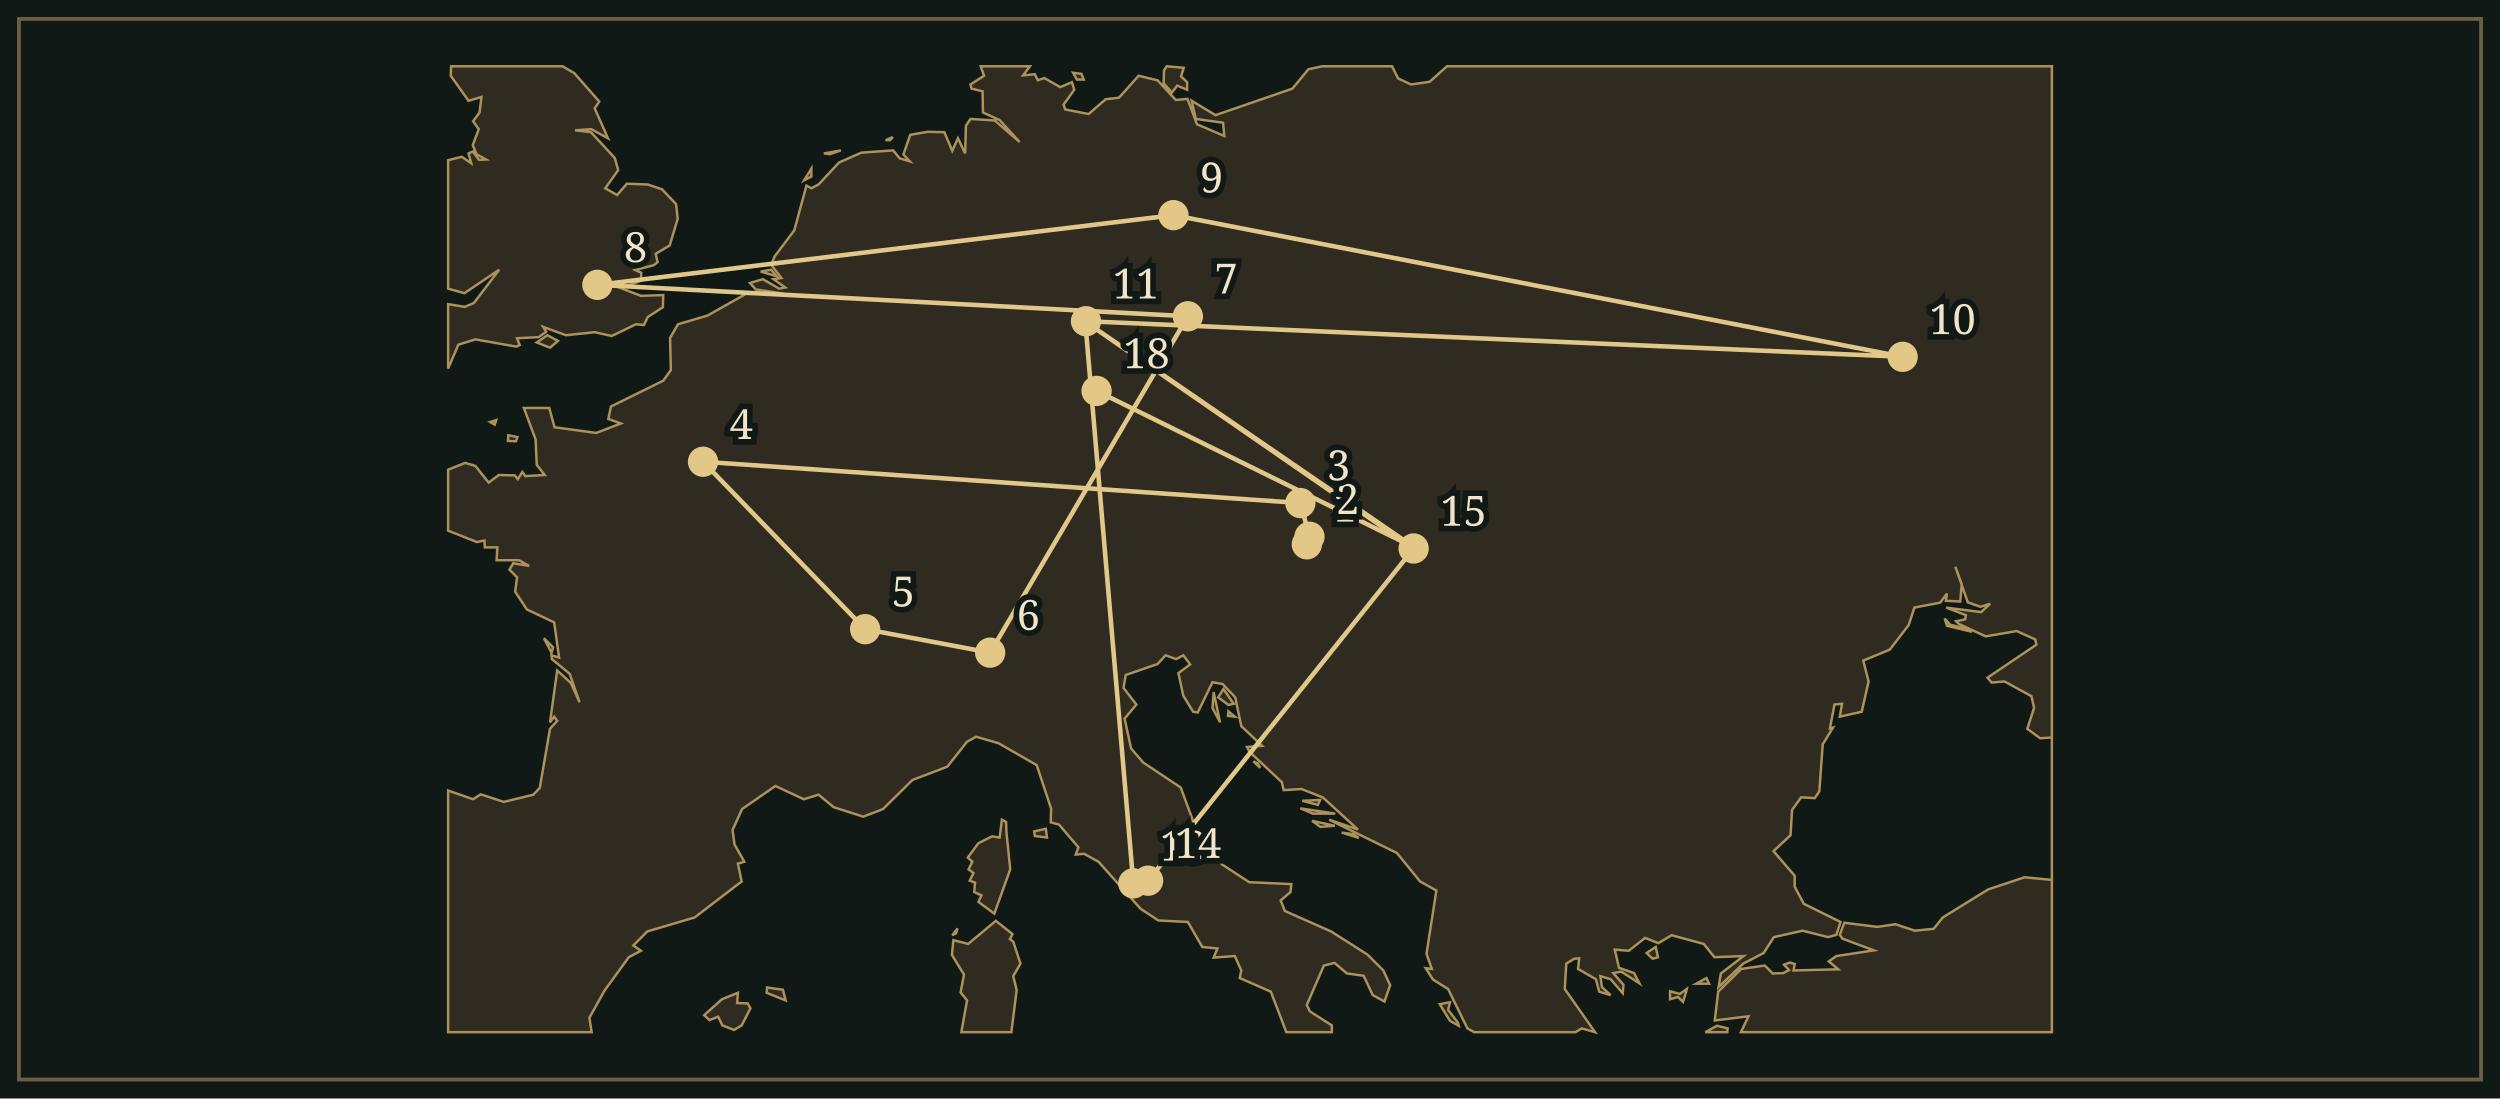
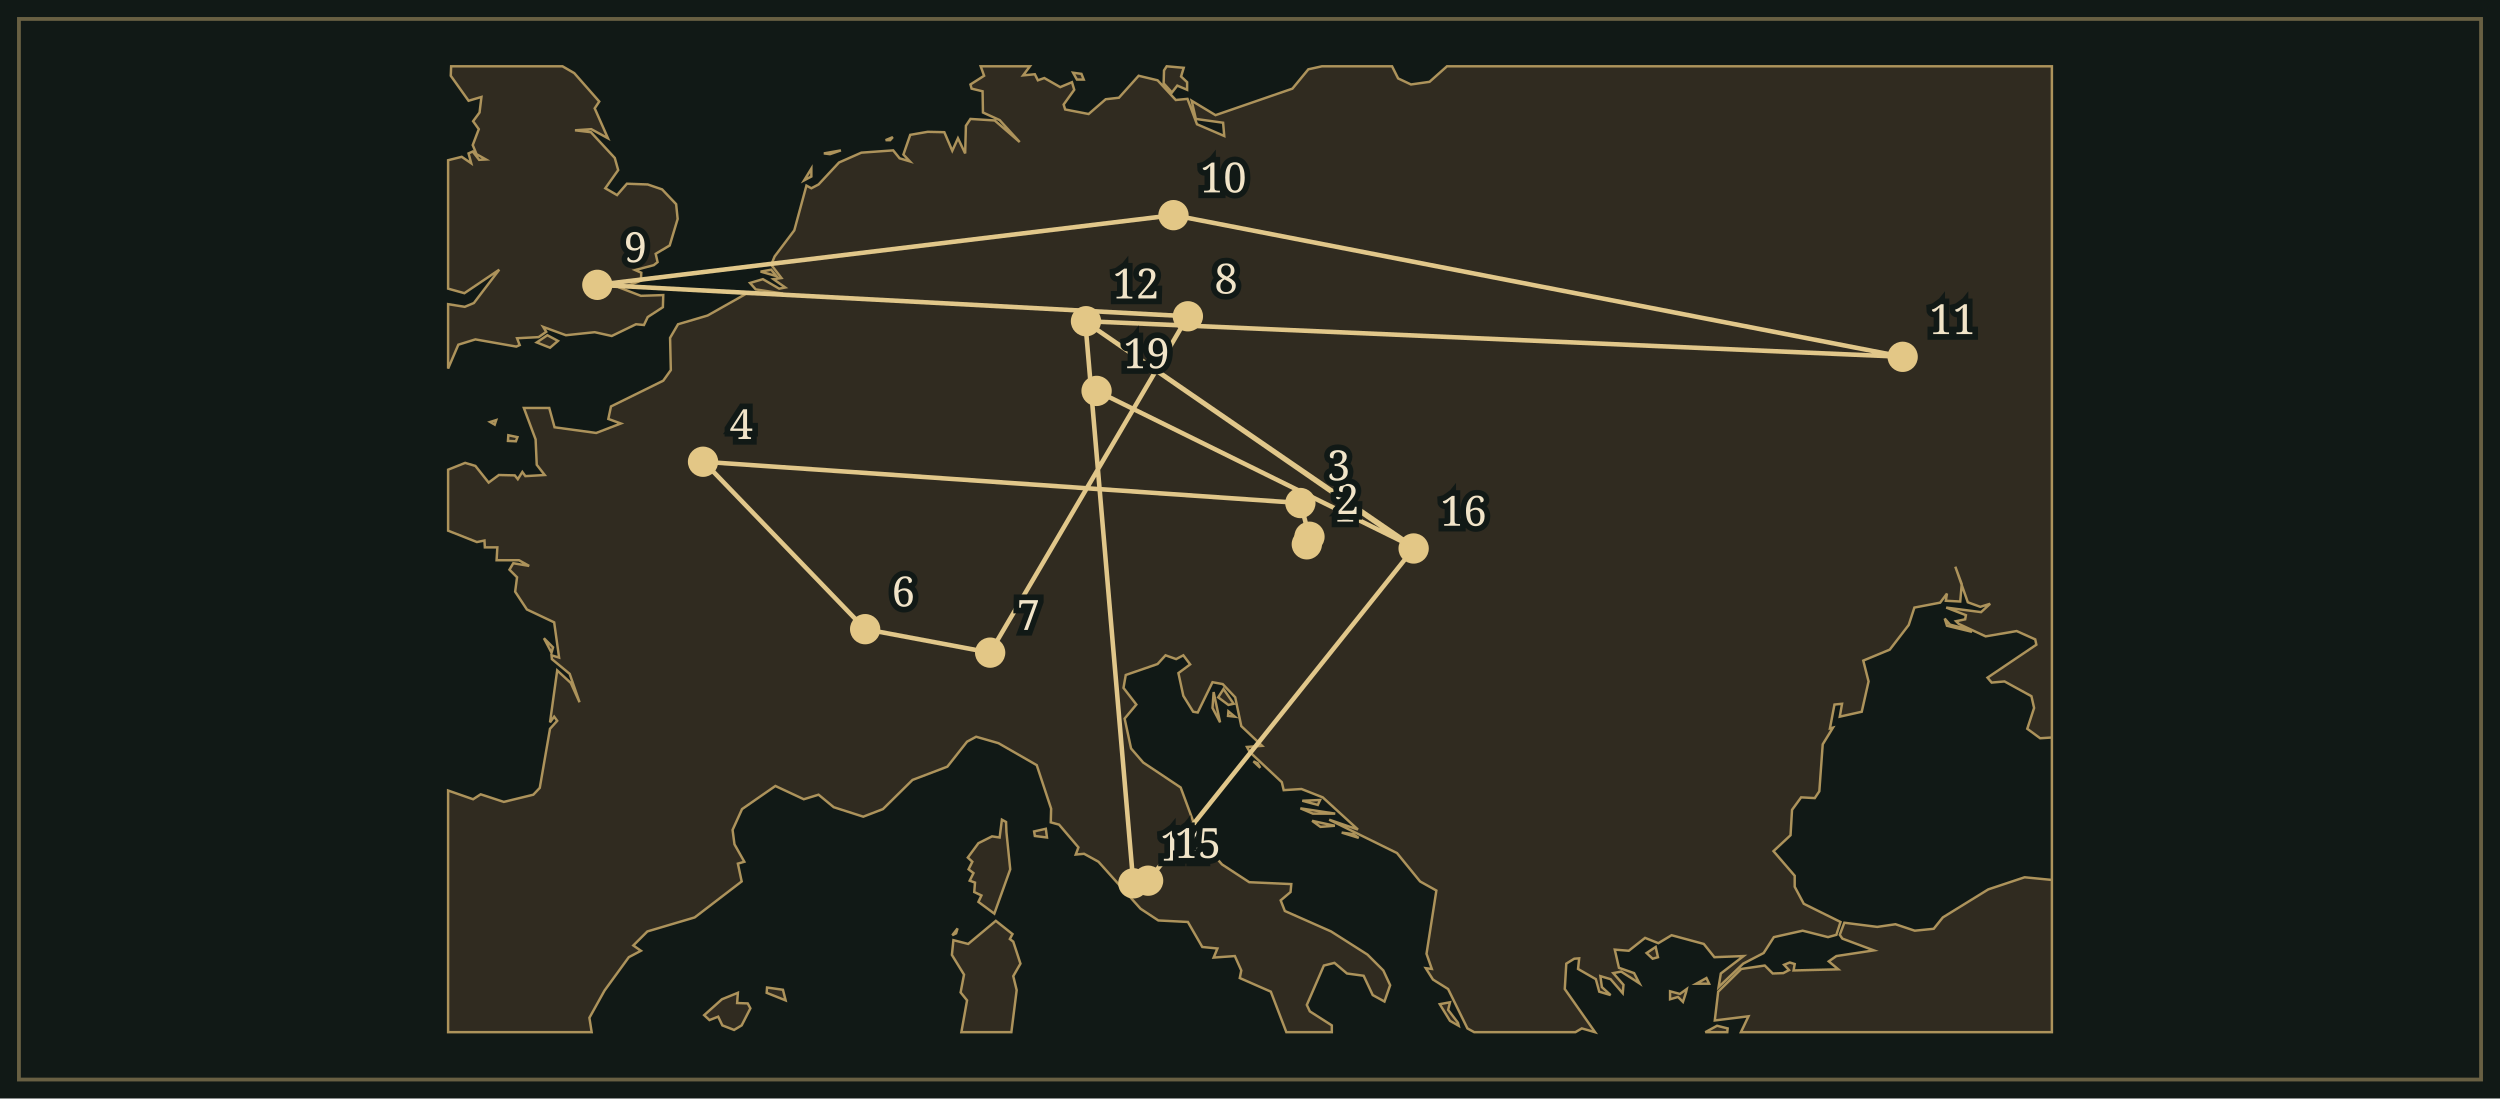
<svg xmlns="http://www.w3.org/2000/svg" viewBox="0 0 660 290" role="img" aria-label="Places in the life of Franz Liszt">
  <rect width="660" height="290" fill="#111916" />
  <path d="M194.6,264.8L197.4,264.9L198.1,266.2L195.8,270.7L193.8,271.9L190.7,270.7L189.6,268.4L187.3,269.3L185.9,268L190.6,263.8L194.8,262.1L194.6,264.8ZM267.5,248.6L269.4,254.4L267.5,257.7L268.4,261.4L267,272.5L253.8,272.5L255.3,264.1L253.6,262L254.5,257.3L251.3,252.1L251.7,248.2L255.6,249.2L262.9,243.1L267.3,246.6L266.6,247.9L267.5,248.6ZM265.7,219.7L266.7,229.5L262.5,241.2L258.3,238.1L259.1,236.4L257.2,235.5L257.4,233L256,232.5L257,230.5L255.7,229.5L256.7,227.5L255.5,226.4L258.3,222.6L261.9,220.8L263.9,221.1L264.5,216.4L265.6,217L265.7,219.7ZM148.5,17.5L151.6,19.3L158.2,26.8L157,28.6L160.5,36.5L156.1,34.1L151.8,34.4L156,34.9L162.3,41.7L163.2,44.9L159.8,49.7L162.9,51.5L165.5,48.5L171,48.7L174.8,50L178.5,53.9L178.9,57.8L176.8,64.8L173.1,67L173.6,69.2L172.6,70L167.7,71.3L169.3,72L169.2,74.1L164,76.1L169.2,78.1L175.1,77.9L175,81.1L171,83.7L170,85.8L167.9,85.6L161.5,88.7L157,87.7L149.4,88.5L143.4,86.3L144.2,87.6L142.2,89L136.5,89.3L137.2,91.1L136.3,91.5L125.5,89.6L121,91L118.3,97.3L118.3,80.3L122.7,81L125.1,80L131.8,71.2L122.6,77.4L118.3,76.2L118.3,42.3L121.9,41.4L124.4,43.1L123.7,40.5L124.8,40L126.5,42.2L128.3,42.1L125.8,40.7L124.8,38.3L126.4,34.1L124.9,32L126.6,29.7L127.1,25.6L123.7,26.6L119,20L119.1,17.5L148.5,17.5ZM219.1,40.7L217.5,40.5L222,39.7L219.1,40.7ZM346.4,216.7L352.4,218L348.6,218.3L346.4,216.7ZM352.5,214.8L346.6,214.8L343.3,213.4L352.5,214.8ZM347.9,212.5L343.8,211.4L348.5,211.2L347.9,212.5ZM131,110.9L130.6,112.1L129.4,111.4L131,110.9ZM136.6,115.4L136.2,116.5L134.1,116.4L134.2,114.9L136.6,115.4ZM519,166L520.6,166.8L514,165.2L513.4,163.3L514.8,164.9L519,166ZM456.1,271.5L456,272.5L450.2,272.5L453.3,270.8L456.1,271.5ZM445.1,262L444.3,264.5L443,263.2L440.9,263.8L440.9,261.7L443.5,262.4L445.3,261.1L445.1,262ZM437.7,252.7L436.3,253.1L434.7,251.6L437.1,250L437.7,252.7ZM451.2,259.7L447.8,259.7L450.5,258.2L451.2,259.7ZM313.4,21.7L313.4,23.7L310.8,22.6L309.4,24.4L307.2,22L307.3,18.6L308,17.5L312.5,17.9L311.8,20.2L313.4,21.7ZM286.1,21L284.3,21L283.3,19.2L285.5,19.5L286.1,21ZM146,170.9L145.6,172.3L143.6,168.5L146,170.9ZM147.3,90L145.2,91.8L141.7,90.4L144.5,88.5L147.3,90ZM214.2,46.6L212.3,47.6L214.2,44.5L214.2,46.6ZM276.1,218.8L276.4,221.1L273.2,220.7L273,219.5L276.1,218.8ZM252.4,246.4L251.4,246.9L252.8,245.1L252.4,246.4ZM207.4,264.1L202.4,262.1L202.5,260.7L206.7,261.3L207.4,264.1ZM325.7,185.8L324.3,186.1L321.6,184.1L323,181.9L325.7,185.8ZM326,189.2L324.2,189L324.3,187.8L326,189.2ZM332,201.5L332.7,202.7L330.9,201L332,201.5ZM322.1,190.7L320.1,186.9L320.4,182.7L322.1,190.7ZM357.2,220.2L358.7,221.2L354.2,219.8L357.2,220.2ZM384.9,270L385.1,270.8L382.8,269.5L380.1,265.1L382.8,264.6L382.3,266.6L384.9,270ZM203.6,71.2L205,72.9L200.8,71.7L203.6,71.2ZM235,37L233.8,37L235.7,36.2L235,37ZM541.7,17.5L541.7,272.5L459.6,272.5L461.6,268.3L452.7,269.4L453.6,261.8L459.7,255.8L465.9,254.9L468,257L470.8,256.9L472.3,256.1L471,254.7L472.5,254.1L473.8,254.5L473.5,256.2L485.3,255.9L482.8,253.8L484.8,252.4L494.7,250.9L486.4,247.8L485.7,246.8L486.9,243.6L495.6,244.7L500.4,244L505.5,245.7L510.5,245.2L512.9,242.2L524.9,234.8L534.5,231.6L541.7,232.3L541.7,194.7L538.6,194.9L535.2,192.4L537,186.9L536.3,183.8L529.2,179.9L525.8,180.2L524.7,178.9L537.6,170.2L537.3,168.8L532.4,166.6L524.2,168L517.1,164.7L516.4,164L518.8,163.5L519,162.4L513.8,160.4L523,161.6L525.4,159.4L522.8,160.2L519.5,159L516.2,149.6L517.9,154.2L517.5,158.8L513.7,158.6L514,156.7L512.2,159.1L505.4,160.4L503.9,165L498.9,171.5L491.9,174.4L493.3,179.9L491.5,187.9L485.7,189.2L486.3,185.8L484.3,186L483.1,192.3L483.9,192.1L481.2,196.5L480.3,208.9L479.1,210.7L475.5,210.5L473.1,213.8L472.7,220.5L468.2,224.7L473.8,231.2L473.8,234.1L476.2,238.6L485.9,243.4L484.8,246.8L482.6,247.4L475.9,245.7L468.3,247.4L465.6,251.6L460.2,254.4L453.7,260.6L454.3,257L460.3,252.4L452.6,252.7L449.8,249.2L441.3,246.9L437.8,249L434.3,247.6L430,251L426.3,250.7L427.4,255.5L431.4,256.9L432.8,259.6L428,256.5L425.9,256.9L428.6,260L428.4,262.2L425.2,258.5L422.5,257.7L422.9,260.6L425.2,262.7L422.2,261.8L421.3,258.5L416.6,255.8L416.9,253L415.6,253.1L413.5,254.4L413.1,261.1L421.1,272.5L417.6,271.5L415.9,272.5L389.2,272.5L387.4,271.5L382.3,261.1L378.3,258.6L376.4,255.6L378,255.8L376.6,251.8L379.2,235.1L374.9,232.7L368.8,225.2L350.9,216.4L358.5,219L349.2,210.5L343.6,208.3L338.9,208.6L338.4,206.5L329.9,198.5L329.2,197.2L333.2,196.9L327.7,191.7L326.1,184.1L322.8,180.6L320.1,180.1L316.2,188.1L315,187.9L312.4,183.7L311.1,177.7L314.2,175.4L312.4,173L310.5,174L307.7,173L305.6,175.3L297.2,178.2L296.6,181.6L300,186L296.9,189.7L298.6,197.6L301.8,201.3L311.7,207.9L316.7,221.4L322.6,228.2L329.8,232.9L340.9,233.4L340.7,235.5L338.1,237.7L339.2,240.5L351.4,245.9L361,252L365.2,256.2L367,260.1L365.5,264.4L362.4,262.7L360,257.6L355.6,257L352.3,254.2L349.5,254.9L345,265.3L345.8,267L351.6,270.7L351.6,272.5L339.6,272.5L335.5,261.8L327.3,258.2L327.7,256.2L326,252.4L320.4,252.8L321.4,250.4L317.4,250L313.6,243.4L305.8,243L301.1,239.9L290,227.5L286.2,225.4L284,225.6L284.7,223.7L279.6,217.7L277.4,217.1L277.5,213.5L273.7,202L263.6,196.2L257.7,194.5L255.3,195.8L250.1,202.4L240.9,205.9L233.1,213.6L227.9,215.6L220.1,213.1L216.1,209.8L212.2,211L204.7,207.5L195.9,213.6L193.4,219.1L193.9,222.9L196.5,227.5L194.8,228L195.8,232.7L183.4,242.2L170.9,245.9L167.2,249.6L169.2,251L166,252.7L159.6,261.5L155.6,268.7L156.2,272.5L118.3,272.5L118.3,208.7L124.9,211L126.9,209.7L133,211.7L140.8,209.8L142.5,208L145.2,192.4L147.1,190.3L146.3,189.2L145.2,190.7L147.1,177L150.7,180.3L153,185.4L150.4,177.9L145.7,174L145.6,173L147.6,173.6L146.3,164.3L139.1,160.9L136,156.2L136.5,152.4L134.5,150.4L135.5,148.7L139.7,149.4L137,147.9L131.1,147.9L131.3,144.5L128,144.5L127.9,142.7L125.9,143.1L118.3,140.1L118.3,124L122.8,122.2L125.5,123L129,127.4L131.7,125.4L135.9,125.5L136.7,126.5L137.9,124.6L138.7,125.7L143.8,125.4L141.7,122.7L141.4,116L138.3,107.7L145,107.7L146.4,112.8L157.4,114.3L163.9,111.8L160.6,110.6L161.3,107.3L175.1,100.5L177.1,97.7L176.9,89.2L179,85.6L186.8,83.3L196.9,77.6L206.7,77.5L199.5,76.4L198,74.7L201.4,73.7L205.7,76.2L207.3,75.9L204.2,73.7L206.3,73.4L203.6,69.9L204.5,67.7L209.7,60.8L212.9,49L214.2,49.7L216.1,48.7L221.5,42.9L227.4,40.3L235.8,39.7L237.5,41.8L240.2,42.6L238.5,40.8L240.3,35.6L244.9,34.8L249.3,34.9L251.4,39.8L252.9,36.5L254.8,40.5L255,33.2L256.2,31.4L262.6,31.8L269.2,37.5L263.9,31.7L259.5,29.7L259.4,24.1L256.5,23.4L256.2,22.3L259.8,20L258.9,17.5L271.9,17.5L270.1,19.9L273.2,19.6L274,21.2L275.7,20.6L279.9,23L283,21.7L283.6,23.7L280.8,27.6L281.2,28.9L287.4,30.1L291.9,26.2L295.4,25.8L300.6,20L305.6,21.2L310.4,26.4L313.5,26.1L316,32.8L323.2,35.9L322.9,32.4L315.7,31.4L314.6,26.6L320.9,30.4L341.2,23.4L345.4,18.3L349,17.5L367.5,17.5L369.1,20.7L372.5,22.3L377.4,21.6L382,17.5L541.7,17.5Z" fill="#302b20" stroke="#ad935b" stroke-width=".65" />
-   <path d="M345,143.7L345.7,141.7L343.3,132.8L185.6,121.9L228.4,166.1L261.4,172.3L313.6,83.5L157.7,75.2L309.8,56.8L502.3,94.2L286.7,84.8L286.5,84.8L299.2,233.2L303.1,232.5L373.2,144.8L286.5,84.9L373.5,144.6L289.5,103.2L289.2,103.2" fill="none" stroke="#e1c78a" stroke-width="1.2" />
+   <path d="M345,143.7L345.7,141.7L343.3,132.8L185.6,121.9L185.5,121.6L228.4,166.1L261.4,172.3L313.6,83.5L157.7,75.2L309.8,56.8L502.3,94.2L286.7,84.8L286.5,84.8L299.2,233.2L303.1,232.5L373.2,144.8L286.5,84.9L373.5,144.6L289.5,103.2L289.2,103.2" fill="none" stroke="#e1c78a" stroke-width="1.2" />
  <circle cx="345" cy="143.7" r="4" fill="#e3c786" />
  <text x="352" y="137.7" fill="#f1e4c8" stroke="#111916" stroke-width="3" paint-order="stroke" font-family="Georgia,serif" font-size="11">1</text>
  <circle cx="345.7" cy="141.7" r="4" fill="#e3c786" />
  <text x="352.7" y="135.7" fill="#f1e4c8" stroke="#111916" stroke-width="3" paint-order="stroke" font-family="Georgia,serif" font-size="11">2</text>
  <circle cx="343.3" cy="132.8" r="4" fill="#e3c786" />
  <text x="350.3" y="126.8" fill="#f1e4c8" stroke="#111916" stroke-width="3" paint-order="stroke" font-family="Georgia,serif" font-size="11">3</text>
  <circle cx="185.6" cy="121.9" r="4" fill="#e3c786" />
  <text x="192.6" y="115.9" fill="#f1e4c8" stroke="#111916" stroke-width="3" paint-order="stroke" font-family="Georgia,serif" font-size="11">4</text>
  <circle cx="228.4" cy="166.1" r="4" fill="#e3c786" />
-   <text x="235.4" y="160.1" fill="#f1e4c8" stroke="#111916" stroke-width="3" paint-order="stroke" font-family="Georgia,serif" font-size="11">5</text>
+   <text x="235.4" y="160.1" fill="#f1e4c8" stroke="#111916" stroke-width="3" paint-order="stroke" font-family="Georgia,serif" font-size="11">6</text>
  <circle cx="261.4" cy="172.3" r="4" fill="#e3c786" />
-   <text x="268.4" y="166.3" fill="#f1e4c8" stroke="#111916" stroke-width="3" paint-order="stroke" font-family="Georgia,serif" font-size="11">6</text>
+   <text x="268.4" y="166.3" fill="#f1e4c8" stroke="#111916" stroke-width="3" paint-order="stroke" font-family="Georgia,serif" font-size="11">7</text>
  <circle cx="313.6" cy="83.5" r="4" fill="#e3c786" />
-   <text x="320.6" y="77.5" fill="#f1e4c8" stroke="#111916" stroke-width="3" paint-order="stroke" font-family="Georgia,serif" font-size="11">7</text>
+   <text x="320.6" y="77.5" fill="#f1e4c8" stroke="#111916" stroke-width="3" paint-order="stroke" font-family="Georgia,serif" font-size="11">8</text>
  <circle cx="157.7" cy="75.2" r="4" fill="#e3c786" />
-   <text x="164.7" y="69.2" fill="#f1e4c8" stroke="#111916" stroke-width="3" paint-order="stroke" font-family="Georgia,serif" font-size="11">8</text>
+   <text x="164.7" y="69.2" fill="#f1e4c8" stroke="#111916" stroke-width="3" paint-order="stroke" font-family="Georgia,serif" font-size="11">9</text>
  <circle cx="309.8" cy="56.8" r="4" fill="#e3c786" />
-   <text x="316.8" y="50.8" fill="#f1e4c8" stroke="#111916" stroke-width="3" paint-order="stroke" font-family="Georgia,serif" font-size="11">9</text>
+   <text x="316.8" y="50.8" fill="#f1e4c8" stroke="#111916" stroke-width="3" paint-order="stroke" font-family="Georgia,serif" font-size="11">10</text>
  <circle cx="502.3" cy="94.2" r="4" fill="#e3c786" />
-   <text x="509.3" y="88.2" fill="#f1e4c8" stroke="#111916" stroke-width="3" paint-order="stroke" font-family="Georgia,serif" font-size="11">10</text>
+   <text x="509.3" y="88.2" fill="#f1e4c8" stroke="#111916" stroke-width="3" paint-order="stroke" font-family="Georgia,serif" font-size="11">11</text>
  <circle cx="286.7" cy="84.8" r="4" fill="#e3c786" />
-   <text x="293.7" y="78.8" fill="#f1e4c8" stroke="#111916" stroke-width="3" paint-order="stroke" font-family="Georgia,serif" font-size="11">11</text>
+   <text x="293.7" y="78.8" fill="#f1e4c8" stroke="#111916" stroke-width="3" paint-order="stroke" font-family="Georgia,serif" font-size="11">12</text>
  <circle cx="299.2" cy="233.2" r="4" fill="#e3c786" />
-   <text x="306.2" y="227.2" fill="#f1e4c8" stroke="#111916" stroke-width="3" paint-order="stroke" font-family="Georgia,serif" font-size="11">13</text>
+   <text x="306.2" y="227.2" fill="#f1e4c8" stroke="#111916" stroke-width="3" paint-order="stroke" font-family="Georgia,serif" font-size="11">14</text>
  <circle cx="303.1" cy="232.5" r="4" fill="#e3c786" />
-   <text x="310.1" y="226.5" fill="#f1e4c8" stroke="#111916" stroke-width="3" paint-order="stroke" font-family="Georgia,serif" font-size="11">14</text>
+   <text x="310.1" y="226.5" fill="#f1e4c8" stroke="#111916" stroke-width="3" paint-order="stroke" font-family="Georgia,serif" font-size="11">15</text>
  <circle cx="373.2" cy="144.8" r="4" fill="#e3c786" />
-   <text x="380.2" y="138.8" fill="#f1e4c8" stroke="#111916" stroke-width="3" paint-order="stroke" font-family="Georgia,serif" font-size="11">15</text>
+   <text x="380.2" y="138.8" fill="#f1e4c8" stroke="#111916" stroke-width="3" paint-order="stroke" font-family="Georgia,serif" font-size="11">16</text>
  <circle cx="289.5" cy="103.2" r="4" fill="#e3c786" />
-   <text x="296.5" y="97.2" fill="#f1e4c8" stroke="#111916" stroke-width="3" paint-order="stroke" font-family="Georgia,serif" font-size="11">18</text>
+   <text x="296.5" y="97.2" fill="#f1e4c8" stroke="#111916" stroke-width="3" paint-order="stroke" font-family="Georgia,serif" font-size="11">19</text>
  <rect x="5" y="5" width="650" height="280" fill="none" stroke="#c3a970" stroke-opacity=".5" />
</svg>
